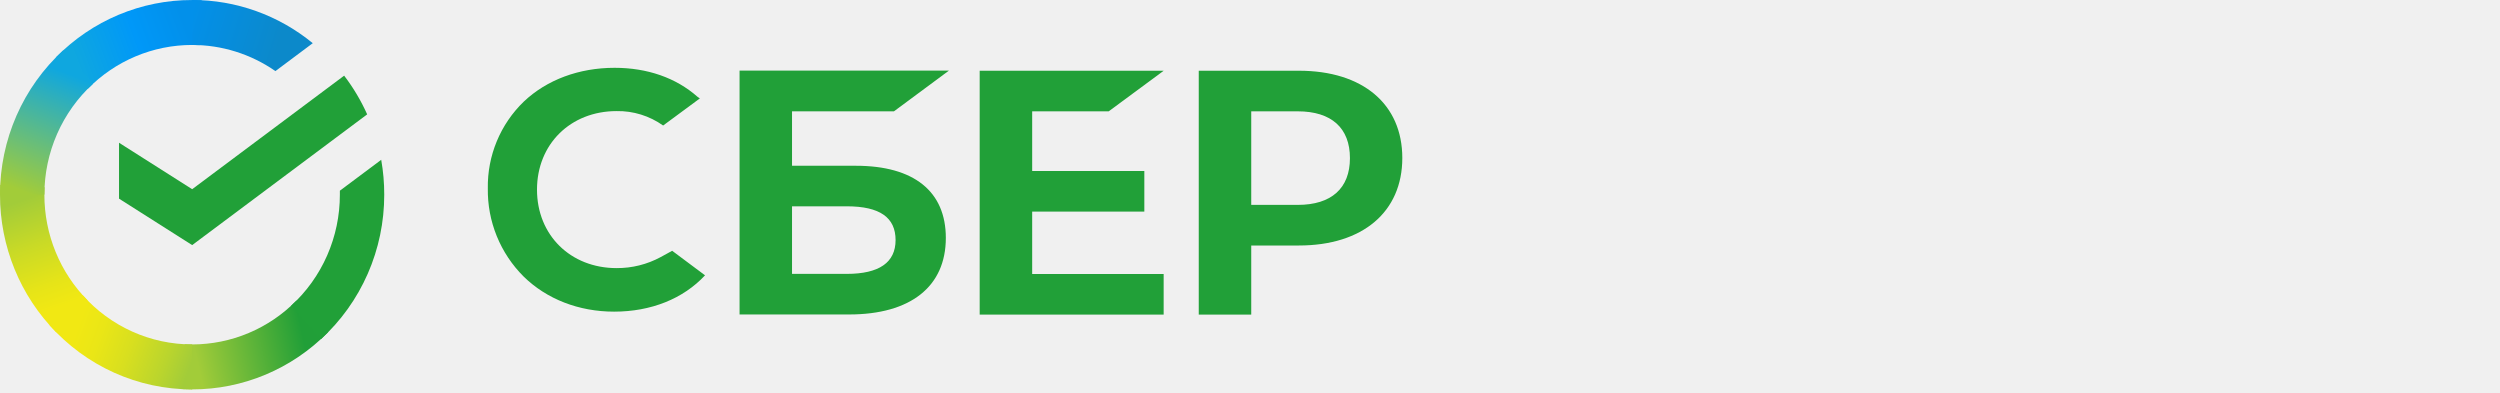
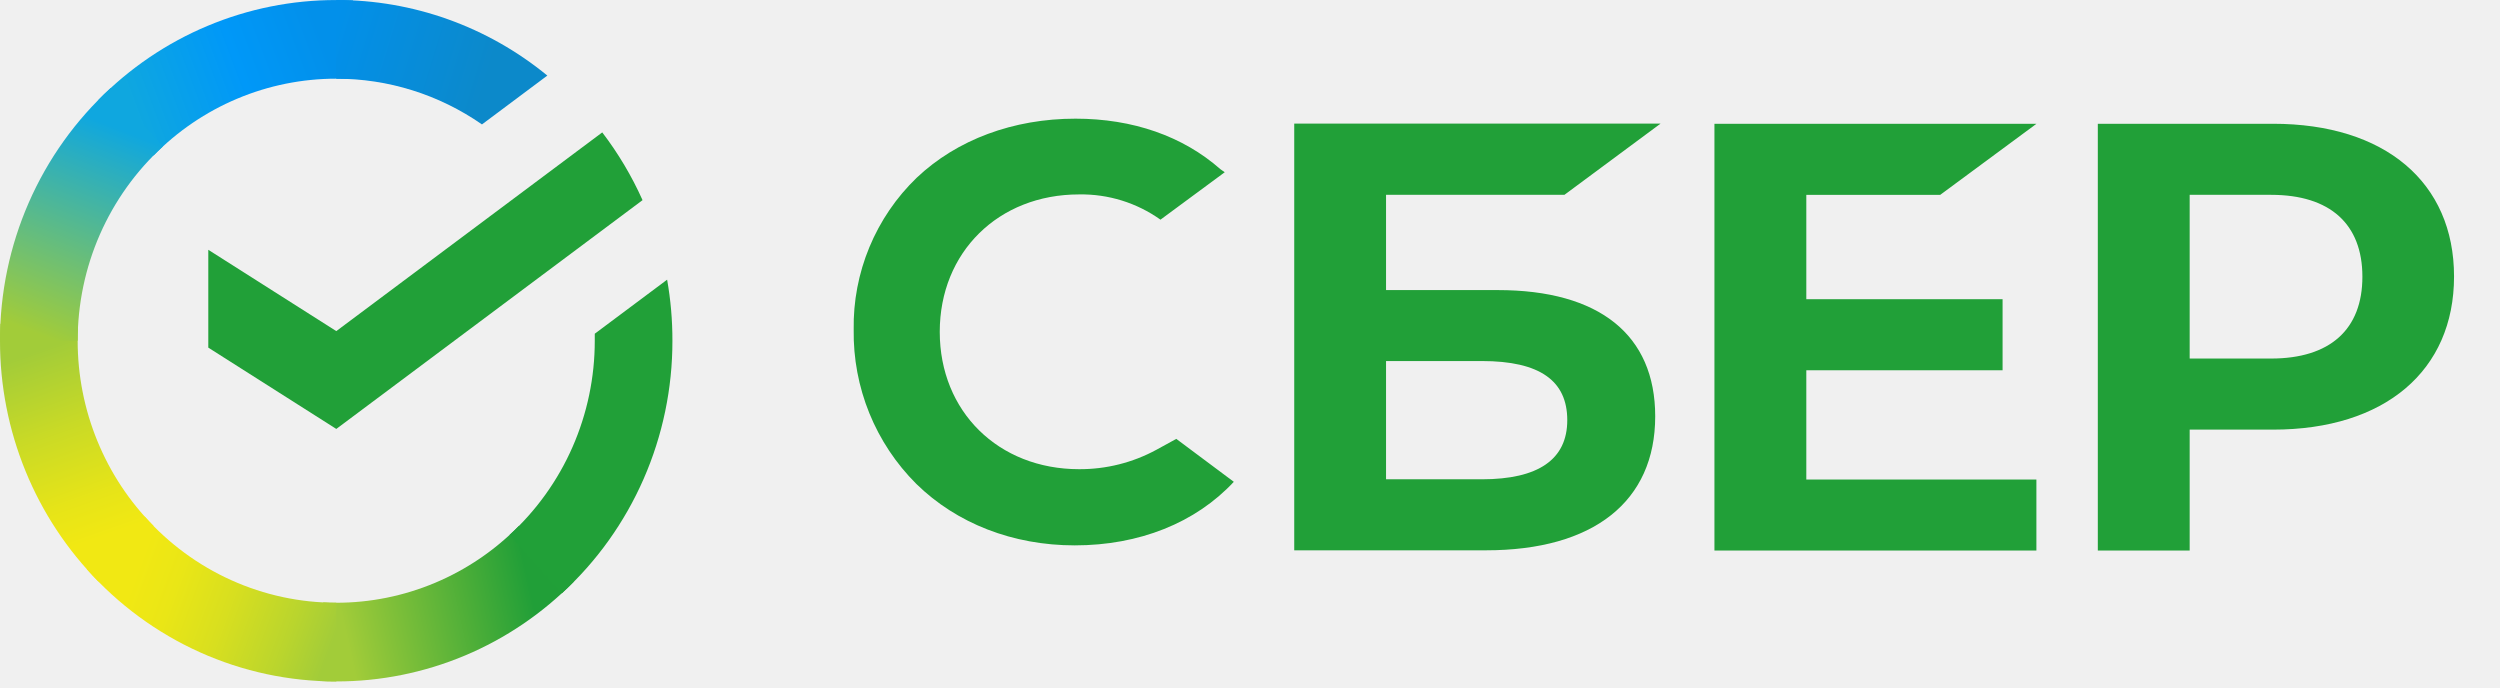
- <svg xmlns="http://www.w3.org/2000/svg" width="210" height="33" viewBox="0 0 210 33" fill="none">
+ <svg xmlns="http://www.w3.org/2000/svg" width="120" height="33" viewBox="0 0 120 33" fill="none">
  <path d="M28.908 6.355C29.675 7.359 30.324 8.451 30.842 9.607L16.142 20.589L9.998 16.686V11.99L16.142 15.893L28.908 6.355Z" fill="#21A038" />
  <path d="M3.728 16.355C3.728 16.144 3.733 15.934 3.743 15.726L0.02 15.541C0.008 15.811 4.49933e-06 16.084 4.49933e-06 16.358C-0.002 18.506 0.415 20.632 1.226 22.615C2.037 24.599 3.227 26.401 4.727 27.917L7.368 25.242C6.213 24.077 5.297 22.692 4.673 21.166C4.048 19.641 3.727 18.006 3.728 16.355Z" fill="url(#paint0_linear)" />
  <path d="M16.139 3.777C16.346 3.777 16.553 3.785 16.758 3.795L16.944 0.021C16.677 0.008 16.409 0.002 16.139 0.002C14.019 -0.001 11.92 0.421 9.961 1.243C8.003 2.064 6.224 3.27 4.727 4.791L7.368 7.467C8.518 6.297 9.884 5.368 11.39 4.735C12.895 4.102 14.509 3.776 16.139 3.777Z" fill="url(#paint1_linear)" />
  <path d="M16.139 28.932C15.931 28.932 15.724 28.932 15.518 28.915L15.331 32.688C15.599 32.702 15.868 32.709 16.139 32.709C18.257 32.711 20.355 32.289 22.313 31.467C24.27 30.645 26.048 29.439 27.544 27.919L24.908 25.243C23.758 26.413 22.391 27.341 20.886 27.974C19.381 28.607 17.768 28.933 16.139 28.932Z" fill="url(#paint2_linear)" />
  <path d="M23.134 5.972L26.272 3.628C23.404 1.275 19.824 -0.007 16.134 2.50537e-05V3.777C18.632 3.774 21.073 4.539 23.134 5.972Z" fill="url(#paint3_linear)" />
  <path d="M32.276 16.355C32.278 15.372 32.193 14.391 32.022 13.424L28.549 16.018C28.549 16.13 28.549 16.241 28.549 16.355C28.55 18.112 28.186 19.85 27.482 21.456C26.778 23.061 25.748 24.499 24.461 25.676L26.966 28.482C28.64 26.951 29.978 25.079 30.893 22.99C31.808 20.901 32.279 18.64 32.276 16.355Z" fill="#21A038" />
  <path d="M16.139 28.932C14.405 28.932 12.69 28.564 11.105 27.85C9.52 27.137 8.101 26.093 6.94 24.789L4.172 27.326C5.683 29.023 7.529 30.379 9.591 31.307C11.652 32.234 13.883 32.712 16.139 32.709V28.932Z" fill="url(#paint4_linear)" />
  <path d="M7.816 7.033L5.312 4.227C3.638 5.758 2.299 7.629 1.384 9.718C0.469 11.808 -0.002 14.069 9.92663e-06 16.354H3.728C3.728 14.597 4.091 12.859 4.795 11.254C5.5 9.648 6.529 8.21 7.816 7.033Z" fill="url(#paint5_linear)" />
  <g clip-path="url(#clip0)">
    <path d="M93.13 9.353L97.747 5.944H82.293V26.427H97.747V23.018H86.703V17.772H96.124V14.363H86.703V9.353H93.13Z" fill="#21A038" />
    <path d="M71.895 13.924H66.53V9.351H75.093L79.707 5.933H62.123V26.415H71.328C76.488 26.415 79.45 24.072 79.45 19.985C79.45 16.074 76.767 13.924 71.895 13.924ZM71.129 23.006H66.53V17.33H71.129C73.92 17.33 75.229 18.281 75.229 20.168C75.229 22.055 73.837 23.006 71.129 23.006Z" fill="#21A038" />
    <path d="M109.107 5.941H100.695V26.424H105.104V20.622H109.107C114.474 20.622 117.794 17.792 117.794 13.271C117.794 8.749 114.474 5.941 109.107 5.941ZM109.014 17.21H105.104V9.352H109.014C111.837 9.352 113.395 10.749 113.395 13.283C113.395 15.817 111.837 17.21 109.014 17.21Z" fill="#21A038" />
    <path d="M55.506 21.59C54.367 22.208 53.091 22.528 51.796 22.521C47.92 22.521 45.108 19.748 45.108 15.929C45.108 12.111 47.92 9.332 51.796 9.332C53.194 9.308 54.563 9.733 55.703 10.544L58.787 8.268L58.578 8.12C56.779 6.535 54.376 5.696 51.624 5.696C48.639 5.696 45.933 6.702 44.001 8.532C43.024 9.474 42.251 10.609 41.731 11.864C41.211 13.119 40.954 14.467 40.977 15.826C40.957 17.199 41.212 18.562 41.728 19.833C42.245 21.105 43.012 22.259 43.983 23.227C45.924 25.13 48.624 26.178 51.588 26.178C54.684 26.178 57.39 25.096 59.223 23.127L56.462 21.066L55.506 21.59Z" fill="#21A038" />
  </g>
  <defs>
    <linearGradient id="paint0_linear" x1="5.481" y1="27.446" x2="1.31" y2="15.548" gradientUnits="userSpaceOnUse">
      <stop offset="0.14" stop-color="#F1E813" />
      <stop offset="0.3" stop-color="#E6E418" />
      <stop offset="0.58" stop-color="#C9DA26" />
      <stop offset="0.89" stop-color="#A2CC39" />
    </linearGradient>
    <linearGradient id="paint1_linear" x1="5.791" y1="5.459" x2="16.318" y2="1.5" gradientUnits="userSpaceOnUse">
      <stop offset="0.06" stop-color="#0FA7DF" />
      <stop offset="0.54" stop-color="#0098F8" />
      <stop offset="0.92" stop-color="#0290EA" />
    </linearGradient>
    <linearGradient id="paint2_linear" x1="15.085" y1="30.429" x2="26.965" y2="27.781" gradientUnits="userSpaceOnUse">
      <stop offset="0.12" stop-color="#A2CC39" />
      <stop offset="0.28" stop-color="#86C239" />
      <stop offset="0.87" stop-color="#219F38" />
    </linearGradient>
    <linearGradient id="paint3_linear" x1="15.358" y1="1.265" x2="25.524" y2="4.361" gradientUnits="userSpaceOnUse">
      <stop offset="0.06" stop-color="#0290EA" />
      <stop offset="0.79" stop-color="#0C89CA" />
    </linearGradient>
    <linearGradient id="paint4_linear" x1="5.107" y1="26.867" x2="16.183" y2="30.951" gradientUnits="userSpaceOnUse">
      <stop offset="0.13" stop-color="#F1E813" />
      <stop offset="0.3" stop-color="#EAE616" />
      <stop offset="0.53" stop-color="#D8DF1F" />
      <stop offset="0.8" stop-color="#BAD52D" />
      <stop offset="0.98" stop-color="#A2CC39" />
    </linearGradient>
    <linearGradient id="paint5_linear" x1="1.389" y1="16.812" x2="5.925" y2="5.169" gradientUnits="userSpaceOnUse">
      <stop offset="0.07" stop-color="#A2CC39" />
      <stop offset="0.26" stop-color="#81C45E" />
      <stop offset="0.92" stop-color="#0FA7DF" />
    </linearGradient>
    <clipPath id="clip0">
      <rect width="168.414" height="21.621" fill="white" transform="translate(40.9656 5.6897)" />
    </clipPath>
  </defs>
</svg>
